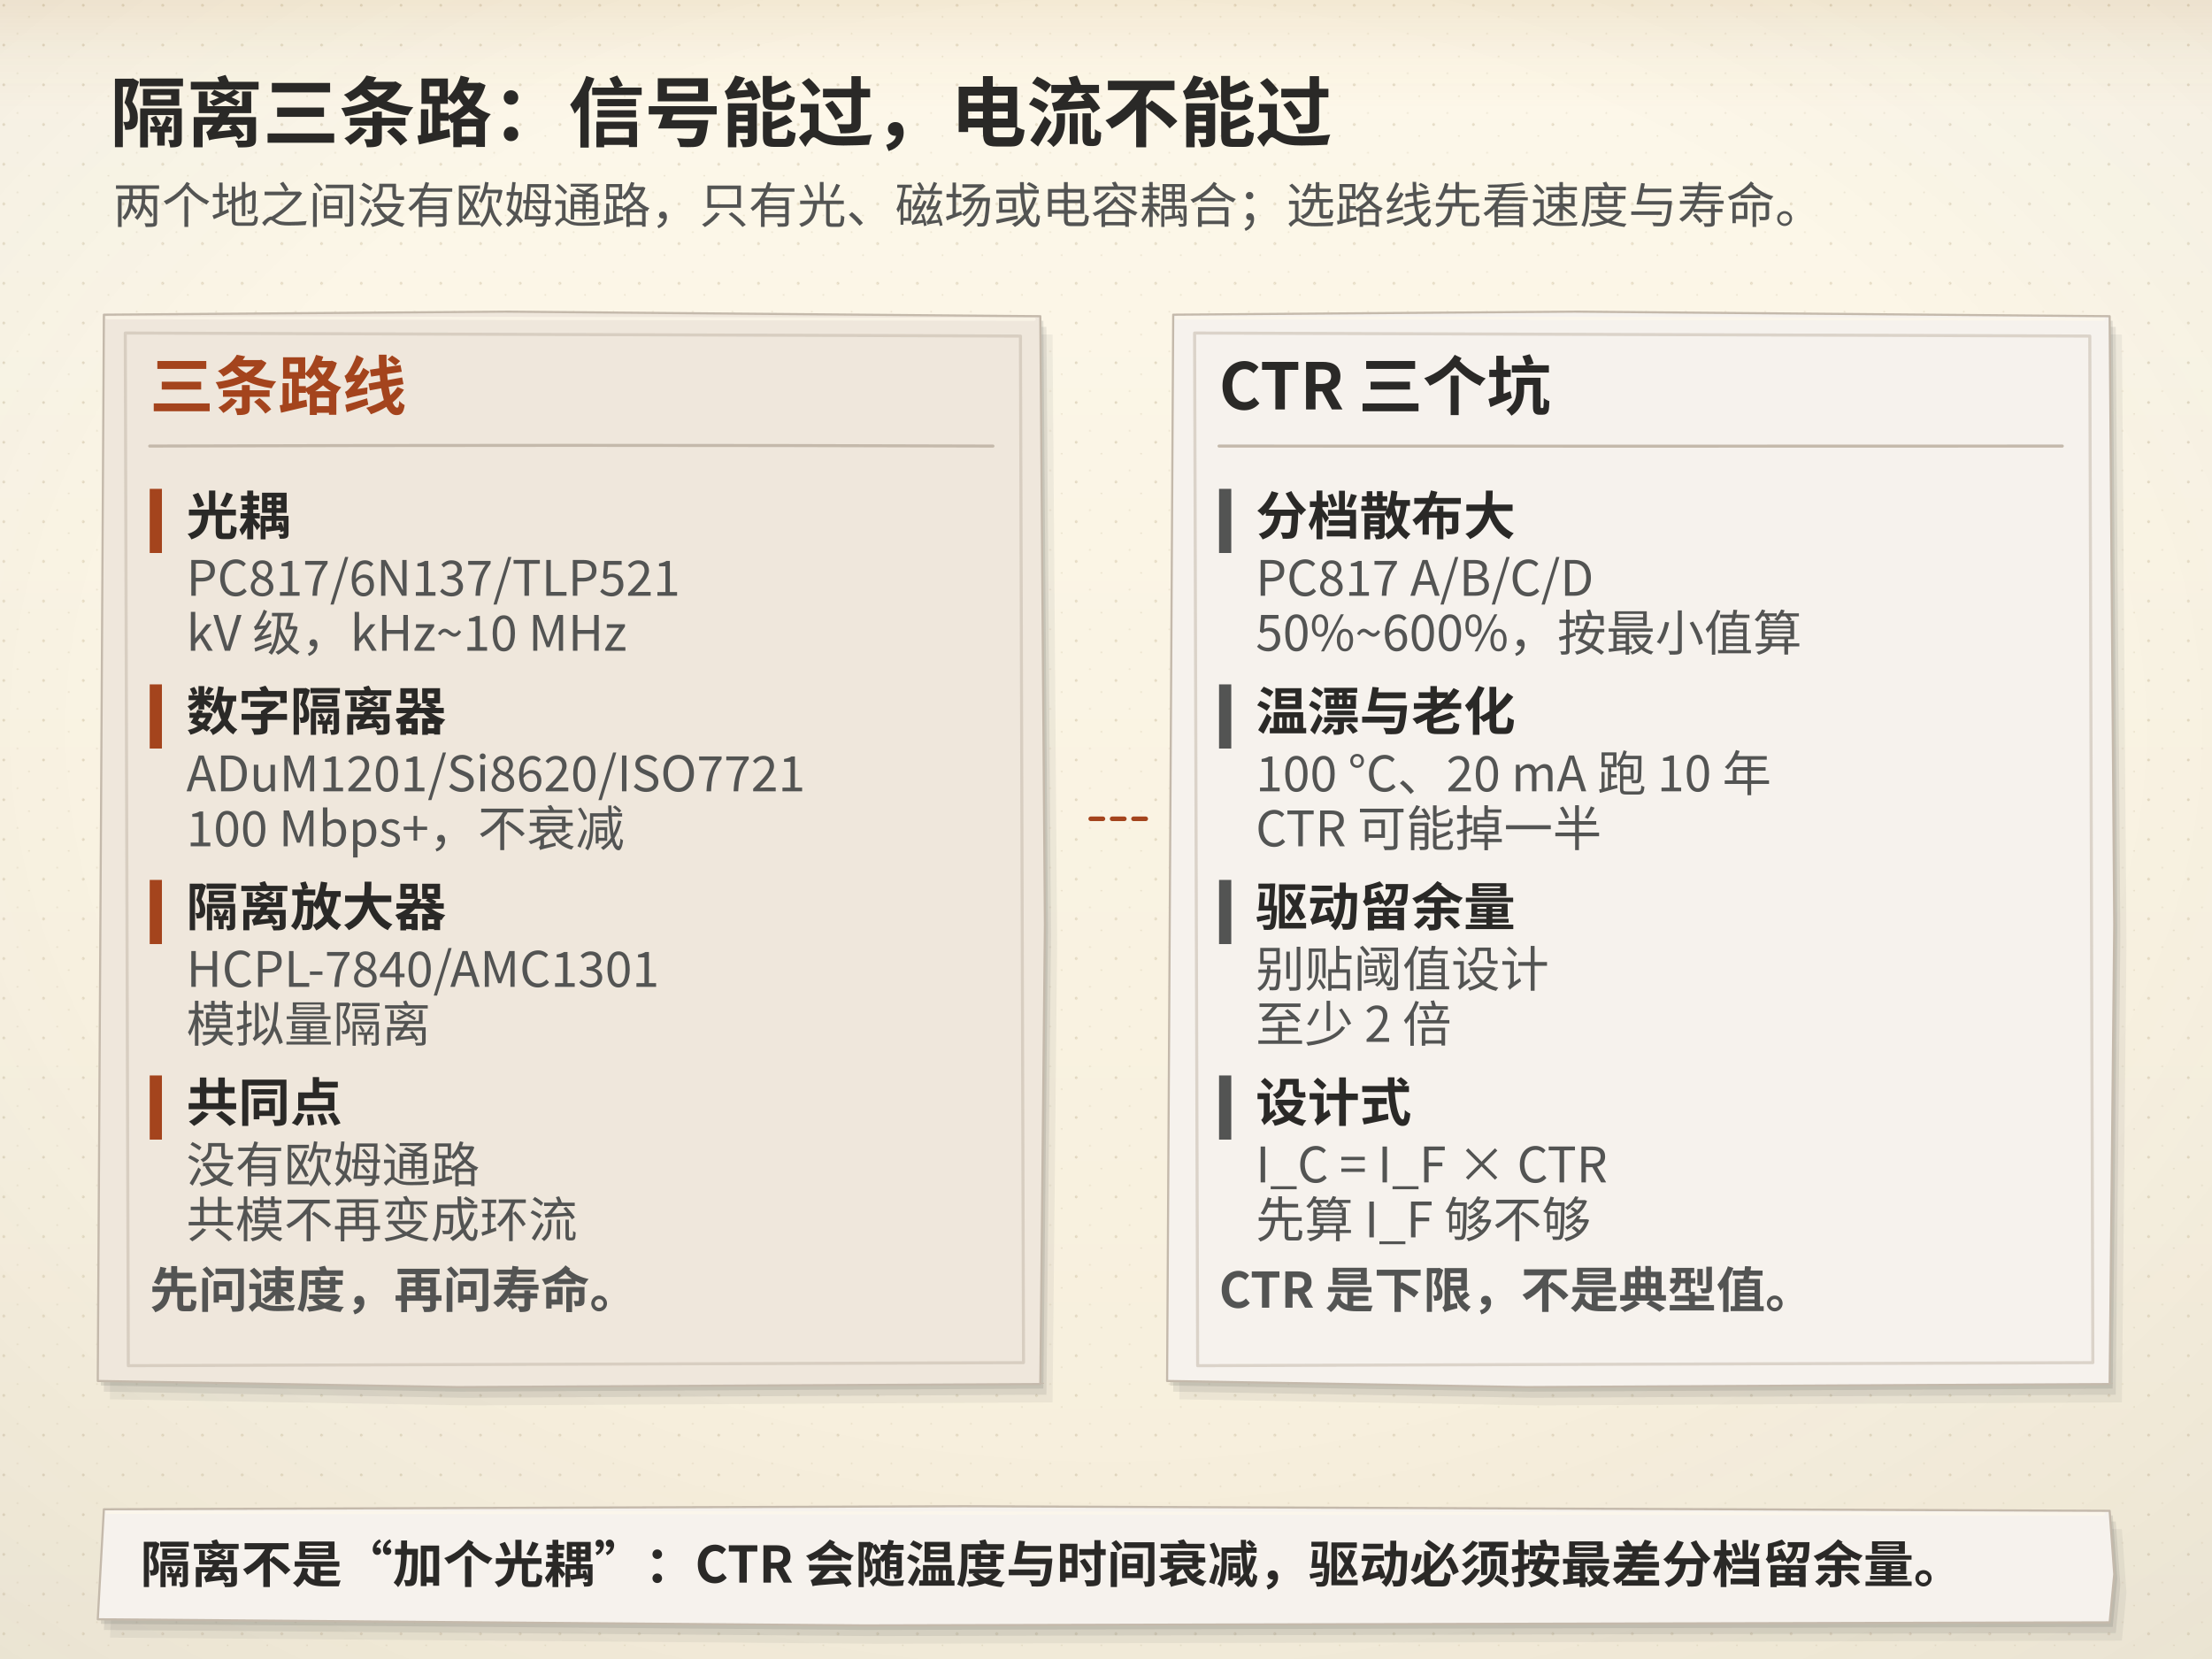
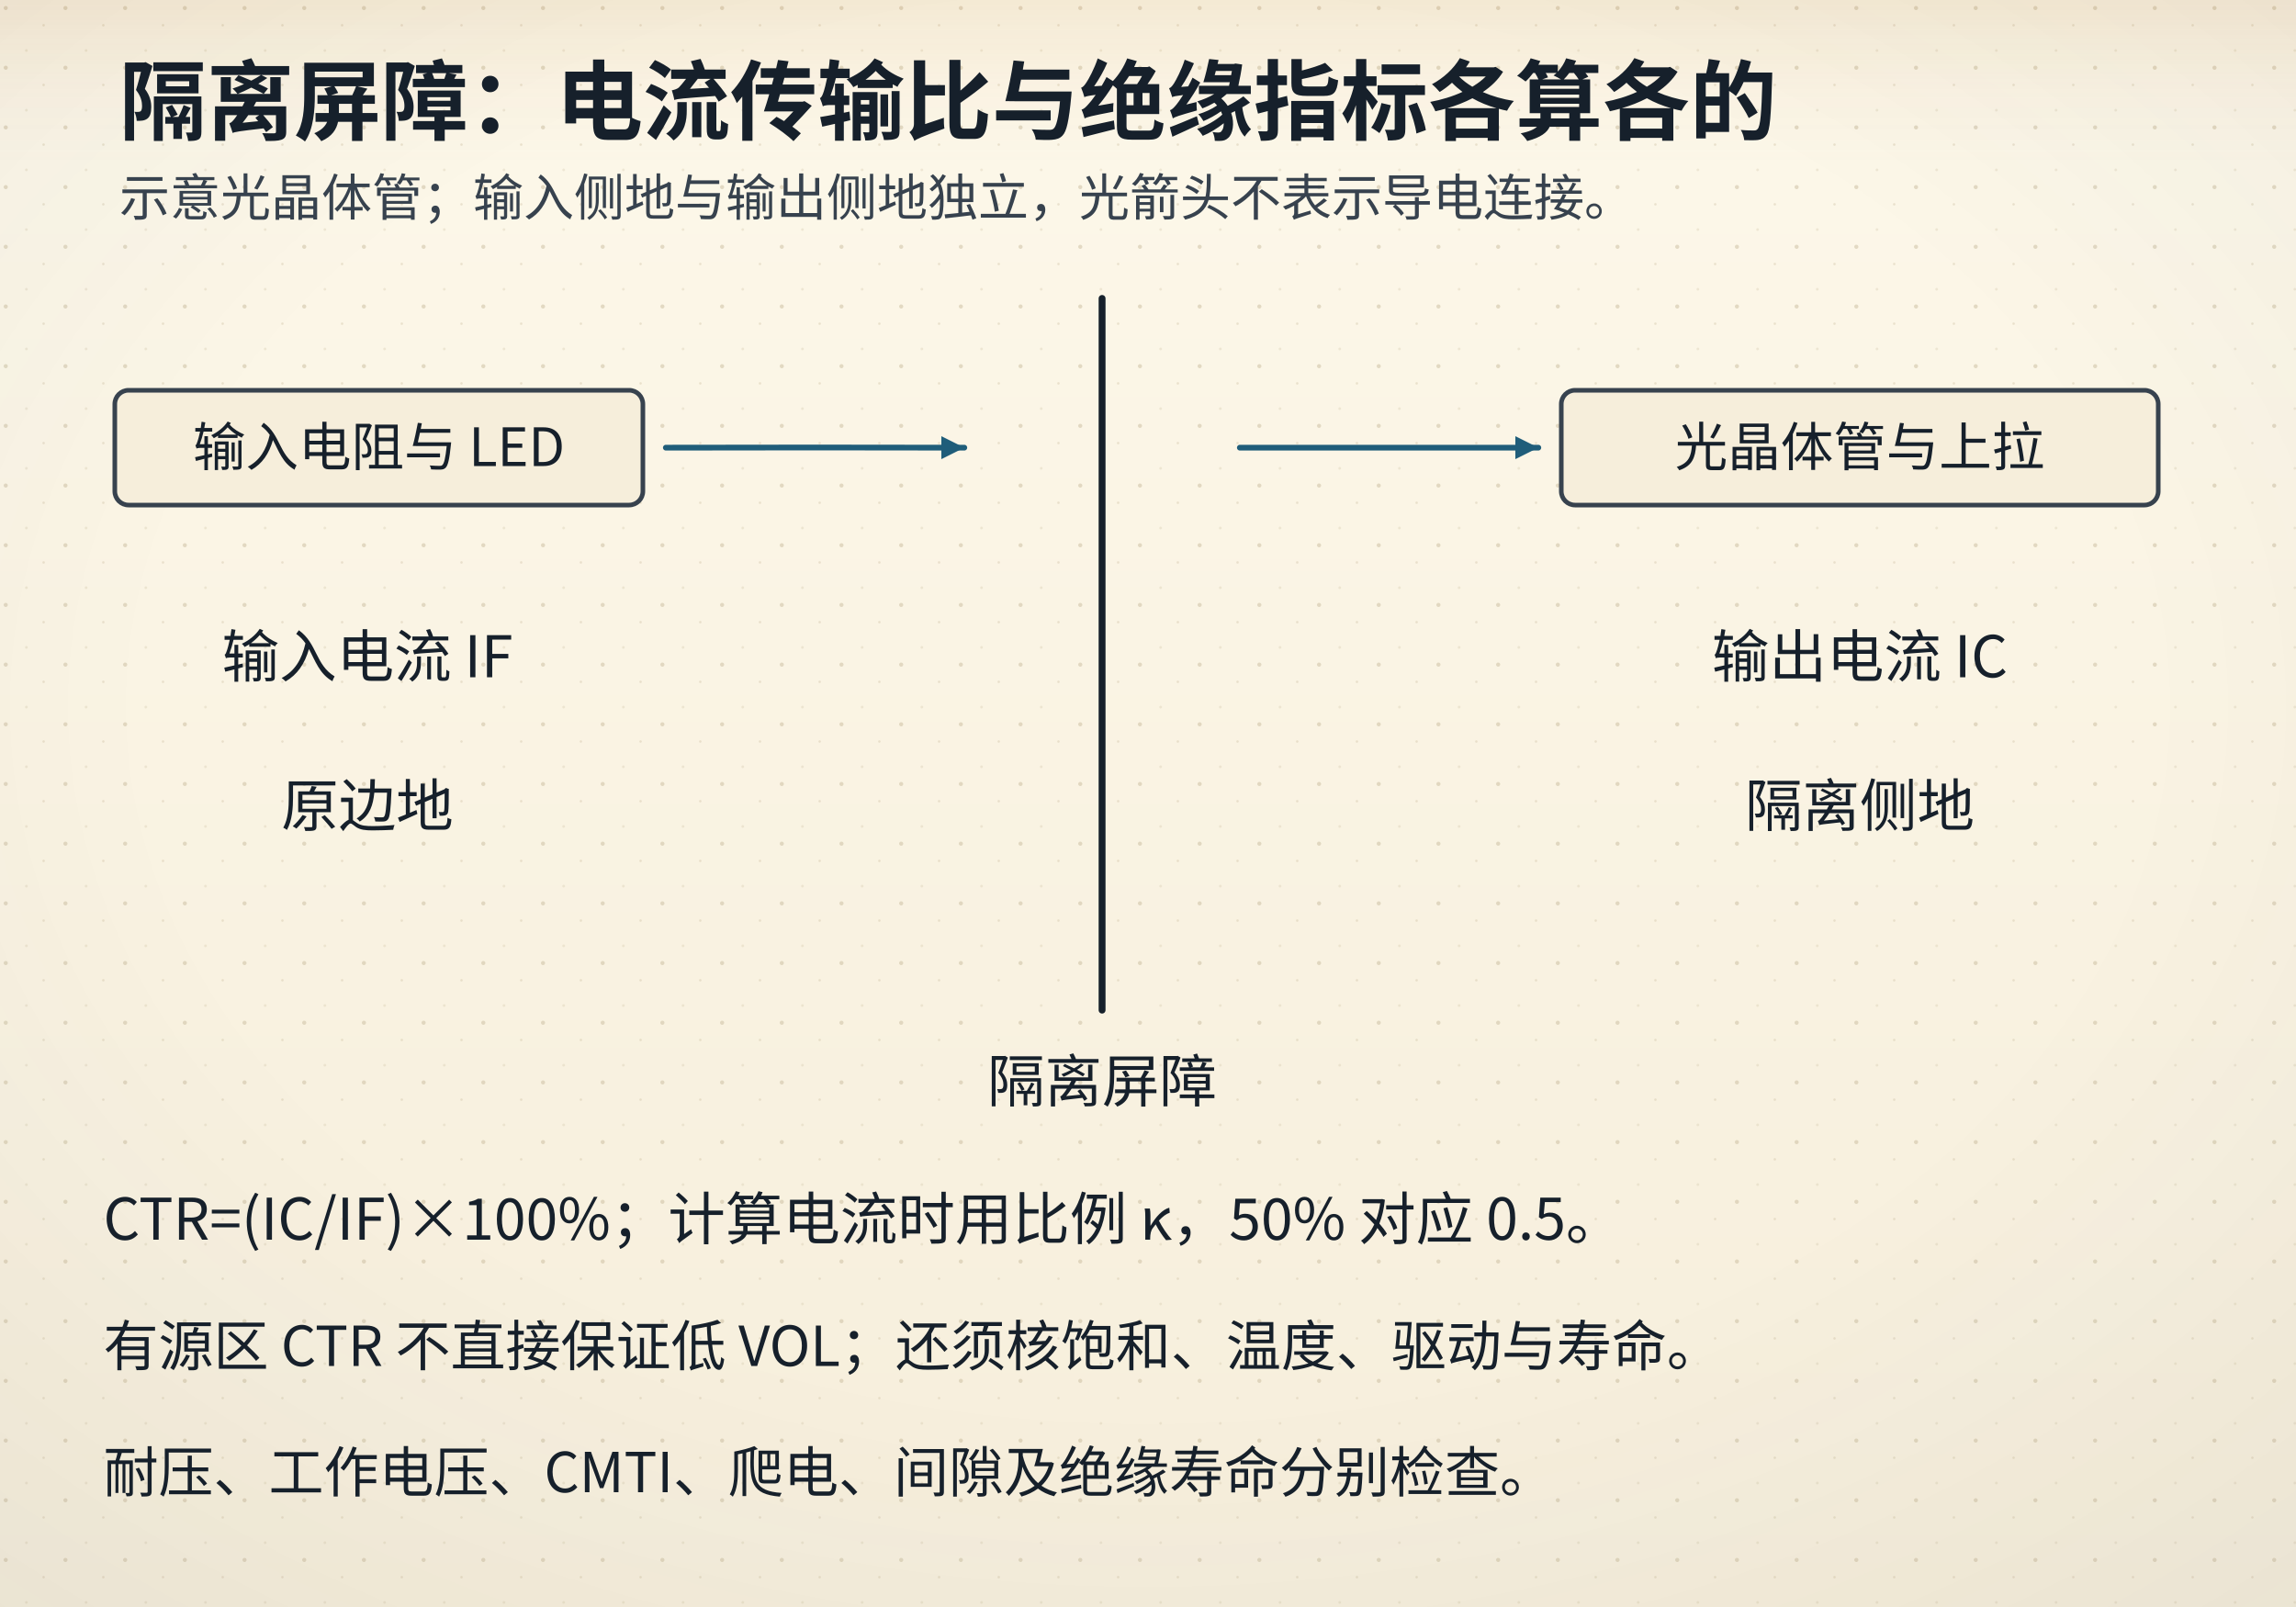
- <svg xmlns="http://www.w3.org/2000/svg" viewBox="0 0 1448 1086" data-composition="python-handraw-v1" role="img" aria-labelledby="title desc">
+ <svg xmlns="http://www.w3.org/2000/svg" viewBox="0 0 1000 700" data-composition="python-handraw-v1" role="img" aria-labelledby="title desc">
  <defs>
    <linearGradient id="bgL" x1="0" y1="0" x2="0" y2="1">
      <stop offset="0" stop-color="#fdf8ea" />
      <stop offset="1" stop-color="#f6eedb" />
    </linearGradient>
    <linearGradient id="bgD" x1="0" y1="0" x2="0" y2="1">
      <stop offset="0" stop-color="#141310" />
      <stop offset="1" stop-color="#1d1a14" />
    </linearGradient>
    <radialGradient id="vig" cx="0.5" cy="0.44" r="0.78">
      <stop offset="0.55" stop-color="#16202b" stop-opacity="0" />
      <stop offset="1" stop-color="#16202b" stop-opacity="0.055" />
    </radialGradient>
    <linearGradient id="hdr" x1="0" y1="0" x2="0" y2="1">
      <stop offset="0" stop-color="#a4630f" stop-opacity="0.10" />
      <stop offset="0.55" stop-color="#a4630f" stop-opacity="0.028" />
      <stop offset="1" stop-color="#a4630f" stop-opacity="0" />
    </linearGradient>
    <linearGradient id="hdrD" x1="0" y1="0" x2="0" y2="1">
      <stop offset="0" stop-color="#dcab63" stop-opacity="0.13" />
      <stop offset="0.55" stop-color="#dcab63" stop-opacity="0.04" />
      <stop offset="1" stop-color="#dcab63" stop-opacity="0" />
    </linearGradient>
    <pattern id="dots" width="26" height="26" patternUnits="userSpaceOnUse">
      <circle cx="2.5" cy="3.5" r="0.9" fill="#c9bb9d" />
      <circle cx="19" cy="11" r="0.55" fill="#c9bb9d" opacity="0.7" />
      <circle cx="11.5" cy="22" r="0.6" fill="#c9bb9d" opacity="0.55" />
    </pattern>
    <filter id="soft" x="-40%" y="-40%" width="180%" height="180%">
      <feDropShadow dx="0" dy="1.4" stdDeviation="2" flood-color="#16202b" flood-opacity="0.13" />
    </filter>
    <filter id="pglow" x="-70%" y="-70%" width="240%" height="240%">
      <feGaussianBlur stdDeviation="1.7" result="b" />
      <feMerge>
        <feMergeNode in="b" />
        <feMergeNode in="SourceGraphic" />
      </feMerge>
    </filter>
  </defs>
-   <rect class="page-bg" width="1448" height="1086" fill="url(#bgL)" />
-   <rect class="page-grain" width="1448" height="1086" fill="url(#dots)" />
-   <rect class="page-vig" width="1448" height="1086" fill="url(#vig)" />
-   <rect class="page-hdr" width="1448" height="72" fill="url(#hdr)" />
+   <rect class="page-bg" width="1000" height="700" fill="url(#bgL)" />
+   <rect class="page-grain" width="1000" height="700" fill="url(#dots)" />
+   <rect class="page-vig" width="1000" height="700" fill="url(#vig)" />
+   <rect class="page-hdr" width="1000" height="72" fill="url(#hdr)" />
  <style>
text{font-family:"Segoe UI","Microsoft YaHei","PingFang SC","Hiragino Sans GB","Noto Sans CJK SC","Source Han Sans SC","Noto Sans SC",sans-serif;}
line,path,polyline,polygon{stroke-linecap:round;stroke-linejoin:round}
.page-bg{fill:url(#bgL)}
.page-grain{opacity:.5}
.page-vig{opacity:1}
.page-hdr{fill:url(#hdr)}
@media (prefers-color-scheme: dark){
.page-bg{fill:url(#bgD)}
.page-grain{opacity:.34}
.page-vig{opacity:.5}
.page-hdr{fill:url(#hdrD)}
[fill="#fdf8ea"]{fill:#141310}
[stroke="#fdf8ea"]{stroke:#141310}
[fill="#f6eedb"]{fill:#1d1a14}
[stroke="#f6eedb"]{stroke:#1d1a14}
[fill="#e0d3b8"]{fill:#3b3529}
[stroke="#e0d3b8"]{stroke:#3b3529}
[fill="#c9bb9d"]{fill:#4a4436}
[stroke="#c9bb9d"]{stroke:#4a4436}
[fill="#16202b"]{fill:#ece4d3}
[stroke="#16202b"]{stroke:#ece4d3}
[fill="#37424e"]{fill:#cfc6b4}
[stroke="#37424e"]{stroke:#cfc6b4}
[fill="#5b666f"]{fill:#a79e8b}
[stroke="#5b666f"]{stroke:#a79e8b}
[fill="#8b8272"]{fill:#857c6c}
[stroke="#8b8272"]{stroke:#857c6c}
text[fill="#fdf8ea"]{fill:#f9f3e3}
[fill="#e6eff3"]{fill:#17262e}
[fill="#e4f1f3"]{fill:#15262a}
[fill="#e8efe6"]{fill:#182418}
[fill="#f6e7e1"]{fill:#281a16}
[fill="#f7eedb"]{fill:#292114}
[fill="#efe8ee"]{fill:#241c22}
text[fill="#1f5d7a"]{fill:#7fb7cf}
:is(rect,circle,path,line,polygon,polyline,ellipse,g)[fill="#1f5d7a"]{fill:#2b4d5f}
[stroke="#1f5d7a"]{stroke:#6fa3b9}
text[fill="#2f7f96"]{fill:#8ac9d8}
:is(rect,circle,path,line,polygon,polyline,ellipse,g)[fill="#2f7f96"]{fill:#2b5660}
[stroke="#2f7f96"]{stroke:#77b2c1}
text[fill="#3d6b4a"]{fill:#98c096}
:is(rect,circle,path,line,polygon,polyline,ellipse,g)[fill="#3d6b4a"]{fill:#2f4a33}
[stroke="#3d6b4a"]{stroke:#7aa87c}
text[fill="#a8321f"]{fill:#e0907a}
:is(rect,circle,path,line,polygon,polyline,ellipse,g)[fill="#a8321f"]{fill:#55231b}
[stroke="#a8321f"]{stroke:#c07a63}
text[fill="#a4630f"]{fill:#dcab63}
:is(rect,circle,path,line,polygon,polyline,ellipse,g)[fill="#a4630f"]{fill:#553a17}
[stroke="#a4630f"]{stroke:#c08a45}
text[fill="#6b3f63"]{fill:#c4a2bf}
:is(rect,circle,path,line,polygon,polyline,ellipse,g)[fill="#6b3f63"]{fill:#452c40}
[stroke="#6b3f63"]{stroke:#a17c9b}
}
</style>
-   <path data-paper-shadow="true" transform="translate(8 12)" d="M68,206 L330.6,204 L681,207 L684,605.28 L681,906 L299.6,908 L64,904 Z" fill="#535453" opacity="0.08" />
-   <path data-paper-shadow="true" transform="translate(4 7)" d="M68,206 L330.6,204 L681,207 L684,605.28 L681,906 L299.6,908 L64,904 Z" fill="#535453" opacity="0.12" />
-   <path data-paper-shadow="true" transform="translate(2 3)" d="M68,206 L330.6,204 L681,207 L684,605.28 L681,906 L299.6,908 L64,904 Z" fill="#535453" opacity="0.15" />
-   <path d="M68,206 L330.6,204 L681,207 L684,605.28 L681,906 L299.6,908 L64,904 Z" fill="#efe7dc" stroke="#c4b9ab" stroke-width="1.4" />
-   <path d="M70,208L677,209" fill="none" stroke="#fdf8ea" stroke-width="2" opacity=".7" />
-   <path d="M82,218 L668,220 L670,892 L84,894 Z" fill="none" stroke="#c4b9ab" stroke-width="2" opacity=".55" />
-   <path data-paper-shadow="true" transform="translate(8 12)" d="M768,206 L1030.6,204 L1381,207 L1384,605.28 L1381,906 L999.6,908 L764,904 Z" fill="#535453" opacity="0.08" />
-   <path data-paper-shadow="true" transform="translate(4 7)" d="M768,206 L1030.6,204 L1381,207 L1384,605.28 L1381,906 L999.6,908 L764,904 Z" fill="#535453" opacity="0.12" />
-   <path data-paper-shadow="true" transform="translate(2 3)" d="M768,206 L1030.6,204 L1381,207 L1384,605.28 L1381,906 L999.6,908 L764,904 Z" fill="#535453" opacity="0.15" />
-   <path d="M768,206 L1030.6,204 L1381,207 L1384,605.28 L1381,906 L999.6,908 L764,904 Z" fill="#f6f2ed" stroke="#c4b9ab" stroke-width="1.4" />
-   <path d="M770,208L1377,209" fill="none" stroke="#fdf8ea" stroke-width="2" opacity=".7" />
-   <path d="M782,218 L1368,220 L1370,892 L784,894 Z" fill="none" stroke="#c4b9ab" stroke-width="2" opacity=".55" />
-   <path fill="none" d="M714,536 L754,536" stroke="#a4441d" stroke-width="3" stroke-dasharray="8,6" />
-   <rect x="98" y="320" width="8" height="42" fill="#a4441d" />
-   <rect x="98" y="448" width="8" height="42" fill="#a4441d" />
-   <rect x="98" y="576" width="8" height="42" fill="#a4441d" />
-   <rect x="98" y="704" width="8" height="42" fill="#a4441d" />
-   <rect x="798" y="320" width="8" height="42" fill="#535453" />
-   <rect x="798" y="448" width="8" height="42" fill="#535453" />
-   <rect x="798" y="576" width="8" height="42" fill="#535453" />
-   <rect x="798" y="704" width="8" height="42" fill="#535453" />
-   <text x="72" y="92" fill="#2a2927" font-size="50" font-weight="700" font-family="Microsoft YaHei,Noto Sans SC,sans-serif" text-anchor="start" data-background="#e2d9cf">隔离三条路：信号能过，电流不能过</text>
-   <text x="74" y="146" fill="#535453" font-size="32" font-weight="400" font-family="Microsoft YaHei,Noto Sans SC,sans-serif" text-anchor="start" data-background="#e2d9cf">两个地之间没有欧姆通路，只有光、磁场或电容耦合；选路线先看速度与寿命。</text>
-   <text x="98" y="268" fill="#a4441d" font-size="42" font-weight="700" font-family="Microsoft YaHei,Noto Sans SC,sans-serif" text-anchor="start" data-background="#efe7dc">三条路线</text>
-   <path d="M98 292 Q374.00 291.07 650 292" fill="none" stroke="#c4b9ab" stroke-width="2" stroke-dasharray="" />
-   <text x="122" y="350" fill="#2a2927" font-size="34" font-weight="700" font-family="Microsoft YaHei,Noto Sans SC,sans-serif" text-anchor="start" data-background="#efe7dc">光耦</text>
-   <text x="122" y="390" fill="#535453" font-size="32" font-weight="400" font-family="Microsoft YaHei,Noto Sans SC,sans-serif" text-anchor="start" data-background="#efe7dc">PC817/6N137/TLP521</text>
-   <text x="122" y="426" fill="#535453" font-size="32" font-weight="400" font-family="Microsoft YaHei,Noto Sans SC,sans-serif" text-anchor="start" data-background="#efe7dc">kV 级，kHz~10 MHz</text>
-   <text x="122" y="478" fill="#2a2927" font-size="34" font-weight="700" font-family="Microsoft YaHei,Noto Sans SC,sans-serif" text-anchor="start" data-background="#efe7dc">数字隔离器</text>
-   <text x="122" y="518" fill="#535453" font-size="32" font-weight="400" font-family="Microsoft YaHei,Noto Sans SC,sans-serif" text-anchor="start" data-background="#efe7dc">ADuM1201/Si8620/ISO7721</text>
-   <text x="122" y="554" fill="#535453" font-size="32" font-weight="400" font-family="Microsoft YaHei,Noto Sans SC,sans-serif" text-anchor="start" data-background="#efe7dc">100 Mbps+，不衰减</text>
-   <text x="122" y="606" fill="#2a2927" font-size="34" font-weight="700" font-family="Microsoft YaHei,Noto Sans SC,sans-serif" text-anchor="start" data-background="#efe7dc">隔离放大器</text>
-   <text x="122" y="646" fill="#535453" font-size="32" font-weight="400" font-family="Microsoft YaHei,Noto Sans SC,sans-serif" text-anchor="start" data-background="#efe7dc">HCPL-7840/AMC1301</text>
-   <text x="122" y="682" fill="#535453" font-size="32" font-weight="400" font-family="Microsoft YaHei,Noto Sans SC,sans-serif" text-anchor="start" data-background="#efe7dc">模拟量隔离</text>
-   <text x="122" y="734" fill="#2a2927" font-size="34" font-weight="700" font-family="Microsoft YaHei,Noto Sans SC,sans-serif" text-anchor="start" data-background="#efe7dc">共同点</text>
-   <text x="122" y="774" fill="#535453" font-size="32" font-weight="400" font-family="Microsoft YaHei,Noto Sans SC,sans-serif" text-anchor="start" data-background="#efe7dc">没有欧姆通路</text>
-   <text x="122" y="810" fill="#535453" font-size="32" font-weight="400" font-family="Microsoft YaHei,Noto Sans SC,sans-serif" text-anchor="start" data-background="#efe7dc">共模不再变成环流</text>
-   <text x="98" y="856" fill="#535453" font-size="32" font-weight="700" font-family="Microsoft YaHei,Noto Sans SC,sans-serif" text-anchor="start" data-background="#efe7dc">先问速度，再问寿命。</text>
-   <text x="798" y="268" fill="#2a2927" font-size="42" font-weight="700" font-family="Microsoft YaHei,Noto Sans SC,sans-serif" text-anchor="start" data-background="#f6f2ed">CTR 三个坑</text>
-   <path d="M798 292 Q1074.00 292.14 1350 292" fill="none" stroke="#c4b9ab" stroke-width="2" stroke-dasharray="" />
-   <text x="822" y="350" fill="#2a2927" font-size="34" font-weight="700" font-family="Microsoft YaHei,Noto Sans SC,sans-serif" text-anchor="start" data-background="#f6f2ed">分档散布大</text>
-   <text x="822" y="390" fill="#535453" font-size="32" font-weight="400" font-family="Microsoft YaHei,Noto Sans SC,sans-serif" text-anchor="start" data-background="#f6f2ed">PC817 A/B/C/D</text>
-   <text x="822" y="426" fill="#535453" font-size="32" font-weight="400" font-family="Microsoft YaHei,Noto Sans SC,sans-serif" text-anchor="start" data-background="#f6f2ed">50%~600%，按最小值算</text>
-   <text x="822" y="478" fill="#2a2927" font-size="34" font-weight="700" font-family="Microsoft YaHei,Noto Sans SC,sans-serif" text-anchor="start" data-background="#f6f2ed">温漂与老化</text>
-   <text x="822" y="518" fill="#535453" font-size="32" font-weight="400" font-family="Microsoft YaHei,Noto Sans SC,sans-serif" text-anchor="start" data-background="#f6f2ed">100 °C、20 mA 跑 10 年</text>
-   <text x="822" y="554" fill="#535453" font-size="32" font-weight="400" font-family="Microsoft YaHei,Noto Sans SC,sans-serif" text-anchor="start" data-background="#f6f2ed">CTR 可能掉一半</text>
-   <text x="822" y="606" fill="#2a2927" font-size="34" font-weight="700" font-family="Microsoft YaHei,Noto Sans SC,sans-serif" text-anchor="start" data-background="#f6f2ed">驱动留余量</text>
-   <text x="822" y="646" fill="#535453" font-size="32" font-weight="400" font-family="Microsoft YaHei,Noto Sans SC,sans-serif" text-anchor="start" data-background="#f6f2ed">别贴阈值设计</text>
-   <text x="822" y="682" fill="#535453" font-size="32" font-weight="400" font-family="Microsoft YaHei,Noto Sans SC,sans-serif" text-anchor="start" data-background="#f6f2ed">至少 2 倍</text>
-   <text x="822" y="734" fill="#2a2927" font-size="34" font-weight="700" font-family="Microsoft YaHei,Noto Sans SC,sans-serif" text-anchor="start" data-background="#f6f2ed">设计式</text>
-   <text x="822" y="774" fill="#535453" font-size="32" font-weight="400" font-family="Microsoft YaHei,Noto Sans SC,sans-serif" text-anchor="start" data-background="#f6f2ed">I_C = I_F × CTR</text>
-   <text x="822" y="810" fill="#535453" font-size="32" font-weight="400" font-family="Microsoft YaHei,Noto Sans SC,sans-serif" text-anchor="start" data-background="#f6f2ed">先算 I_F 够不够</text>
-   <text x="798" y="856" fill="#535453" font-size="32" font-weight="700" font-family="Microsoft YaHei,Noto Sans SC,sans-serif" text-anchor="start" data-background="#f6f2ed">CTR 是下限，不是典型值。</text>
-   <path data-paper-shadow="true" transform="translate(8 12)" d="M68,988 L631.6,986 L1381,989 L1384,1030.46 L1381,1062 L565.6,1064 L64,1060 Z" fill="#535453" opacity="0.08" />
-   <path data-paper-shadow="true" transform="translate(4 7)" d="M68,988 L631.6,986 L1381,989 L1384,1030.46 L1381,1062 L565.6,1064 L64,1060 Z" fill="#535453" opacity="0.12" />
-   <path data-paper-shadow="true" transform="translate(2 3)" d="M68,988 L631.6,986 L1381,989 L1384,1030.46 L1381,1062 L565.6,1064 L64,1060 Z" fill="#535453" opacity="0.15" />
-   <path d="M68,988 L631.6,986 L1381,989 L1384,1030.46 L1381,1062 L565.6,1064 L64,1060 Z" fill="#f6f2ed" stroke="#c4b9ab" stroke-width="1.4" />
-   <path d="M70,990L1377,991" fill="none" stroke="#fdf8ea" stroke-width="2" opacity=".7" />
-   <text x="92" y="1036" fill="#2a2927" font-size="33" font-weight="700" font-family="Microsoft YaHei,Noto Sans SC,sans-serif" text-anchor="start" data-background="#f6f2ed">隔离不是“加个光耦”：CTR 会随温度与时间衰减，驱动必须按最差分档留余量。</text>
+   <text x="52" y="58" font-size="38" fill="#16202b" font-family="'KaiTi','STKaiti','Kaiti SC','LXGW WenKai','Noto Serif CJK SC','Source Han Serif SC','Songti SC','SimSun','Noto Serif SC',serif" font-weight="700" text-anchor="start">隔离屏障：电流传输比与绝缘指标各算各的</text>
+   <text x="52" y="94" font-size="22" fill="#37424e" font-family="'KaiTi','STKaiti','Kaiti SC','LXGW WenKai','Noto Serif CJK SC','Source Han Serif SC','Songti SC','SimSun','Noto Serif SC',serif" font-weight="400" text-anchor="start">示意光晶体管；输入侧地与输出侧地独立，光箭头不表示导电连接。</text>
+   <rect x="50" y="170" width="230" height="50" rx="6" fill="#f6eedb" stroke="#37424e" stroke-width="2" />
+   <text x="165.0" y="203" font-size="23" fill="#16202b" font-family="'KaiTi','STKaiti','Kaiti SC','LXGW WenKai','Noto Serif CJK SC','Source Han Serif SC','Songti SC','SimSun','Noto Serif SC',serif" font-weight="400" text-anchor="middle">输入电阻与 LED</text>
+   <path d="M290 195 Q355.00 194.85 420 195" fill="none" stroke="#1f5d7a" stroke-width="2.5" stroke-dasharray="" />
+   <polygon points="420,195 410,200 410,190" fill="#1f5d7a" />
+   <path d="M480 130 L480 440" fill="none" stroke="#16202b" stroke-width="3" />
+   <text x="480" y="480" font-size="25" fill="#16202b" font-family="'KaiTi','STKaiti','Kaiti SC','LXGW WenKai','Noto Serif CJK SC','Source Han Serif SC','Songti SC','SimSun','Noto Serif SC',serif" font-weight="400" text-anchor="middle">隔离屏障</text>
+   <path d="M540 195 Q605.00 195.05 670 195" fill="none" stroke="#1f5d7a" stroke-width="2.5" stroke-dasharray="" />
+   <polygon points="670,195 660,200 660,190" fill="#1f5d7a" />
+   <rect x="680" y="170" width="260" height="50" rx="6" fill="#f6eedb" stroke="#37424e" stroke-width="2" />
+   <text x="810.0" y="203" font-size="23" fill="#16202b" font-family="'KaiTi','STKaiti','Kaiti SC','LXGW WenKai','Noto Serif CJK SC','Source Han Serif SC','Songti SC','SimSun','Noto Serif SC',serif" font-weight="400" text-anchor="middle">光晶体管与上拉</text>
+   <text x="160" y="295" font-size="25" fill="#16202b" font-family="'KaiTi','STKaiti','Kaiti SC','LXGW WenKai','Noto Serif CJK SC','Source Han Serif SC','Songti SC','SimSun','Noto Serif SC',serif" font-weight="400" text-anchor="middle">输入电流 IF</text>
+   <text x="810" y="295" font-size="25" fill="#16202b" font-family="'KaiTi','STKaiti','Kaiti SC','LXGW WenKai','Noto Serif CJK SC','Source Han Serif SC','Songti SC','SimSun','Noto Serif SC',serif" font-weight="400" text-anchor="middle">输出电流 IC</text>
+   <text x="160" y="360" font-size="25" fill="#16202b" font-family="'KaiTi','STKaiti','Kaiti SC','LXGW WenKai','Noto Serif CJK SC','Source Han Serif SC','Songti SC','SimSun','Noto Serif SC',serif" font-weight="400" text-anchor="middle">原边地</text>
+   <text x="810" y="360" font-size="25" fill="#16202b" font-family="'KaiTi','STKaiti','Kaiti SC','LXGW WenKai','Noto Serif CJK SC','Source Han Serif SC','Songti SC','SimSun','Noto Serif SC',serif" font-weight="400" text-anchor="middle">隔离侧地</text>
+   <text x="45" y="540" font-size="25" fill="#16202b" font-family="'KaiTi','STKaiti','Kaiti SC','LXGW WenKai','Noto Serif CJK SC','Source Han Serif SC','Songti SC','SimSun','Noto Serif SC',serif" font-weight="400" text-anchor="start">CTR=(IC/IF)×100%；计算电流时用比例 κ，50% 对应 0.5。</text>
+   <text x="45" y="595" font-size="24" fill="#16202b" font-family="'KaiTi','STKaiti','Kaiti SC','LXGW WenKai','Noto Serif CJK SC','Source Han Serif SC','Songti SC','SimSun','Noto Serif SC',serif" font-weight="400" text-anchor="start">有源区 CTR 不直接保证低 VOL；还须核饱和、温度、驱动与寿命。</text>
+   <text x="45" y="650" font-size="24" fill="#16202b" font-family="'KaiTi','STKaiti','Kaiti SC','LXGW WenKai','Noto Serif CJK SC','Source Han Serif SC','Songti SC','SimSun','Noto Serif SC',serif" font-weight="400" text-anchor="start">耐压、工作电压、CMTI、爬电、间隙及绝缘寿命分别检查。</text>
</svg>
